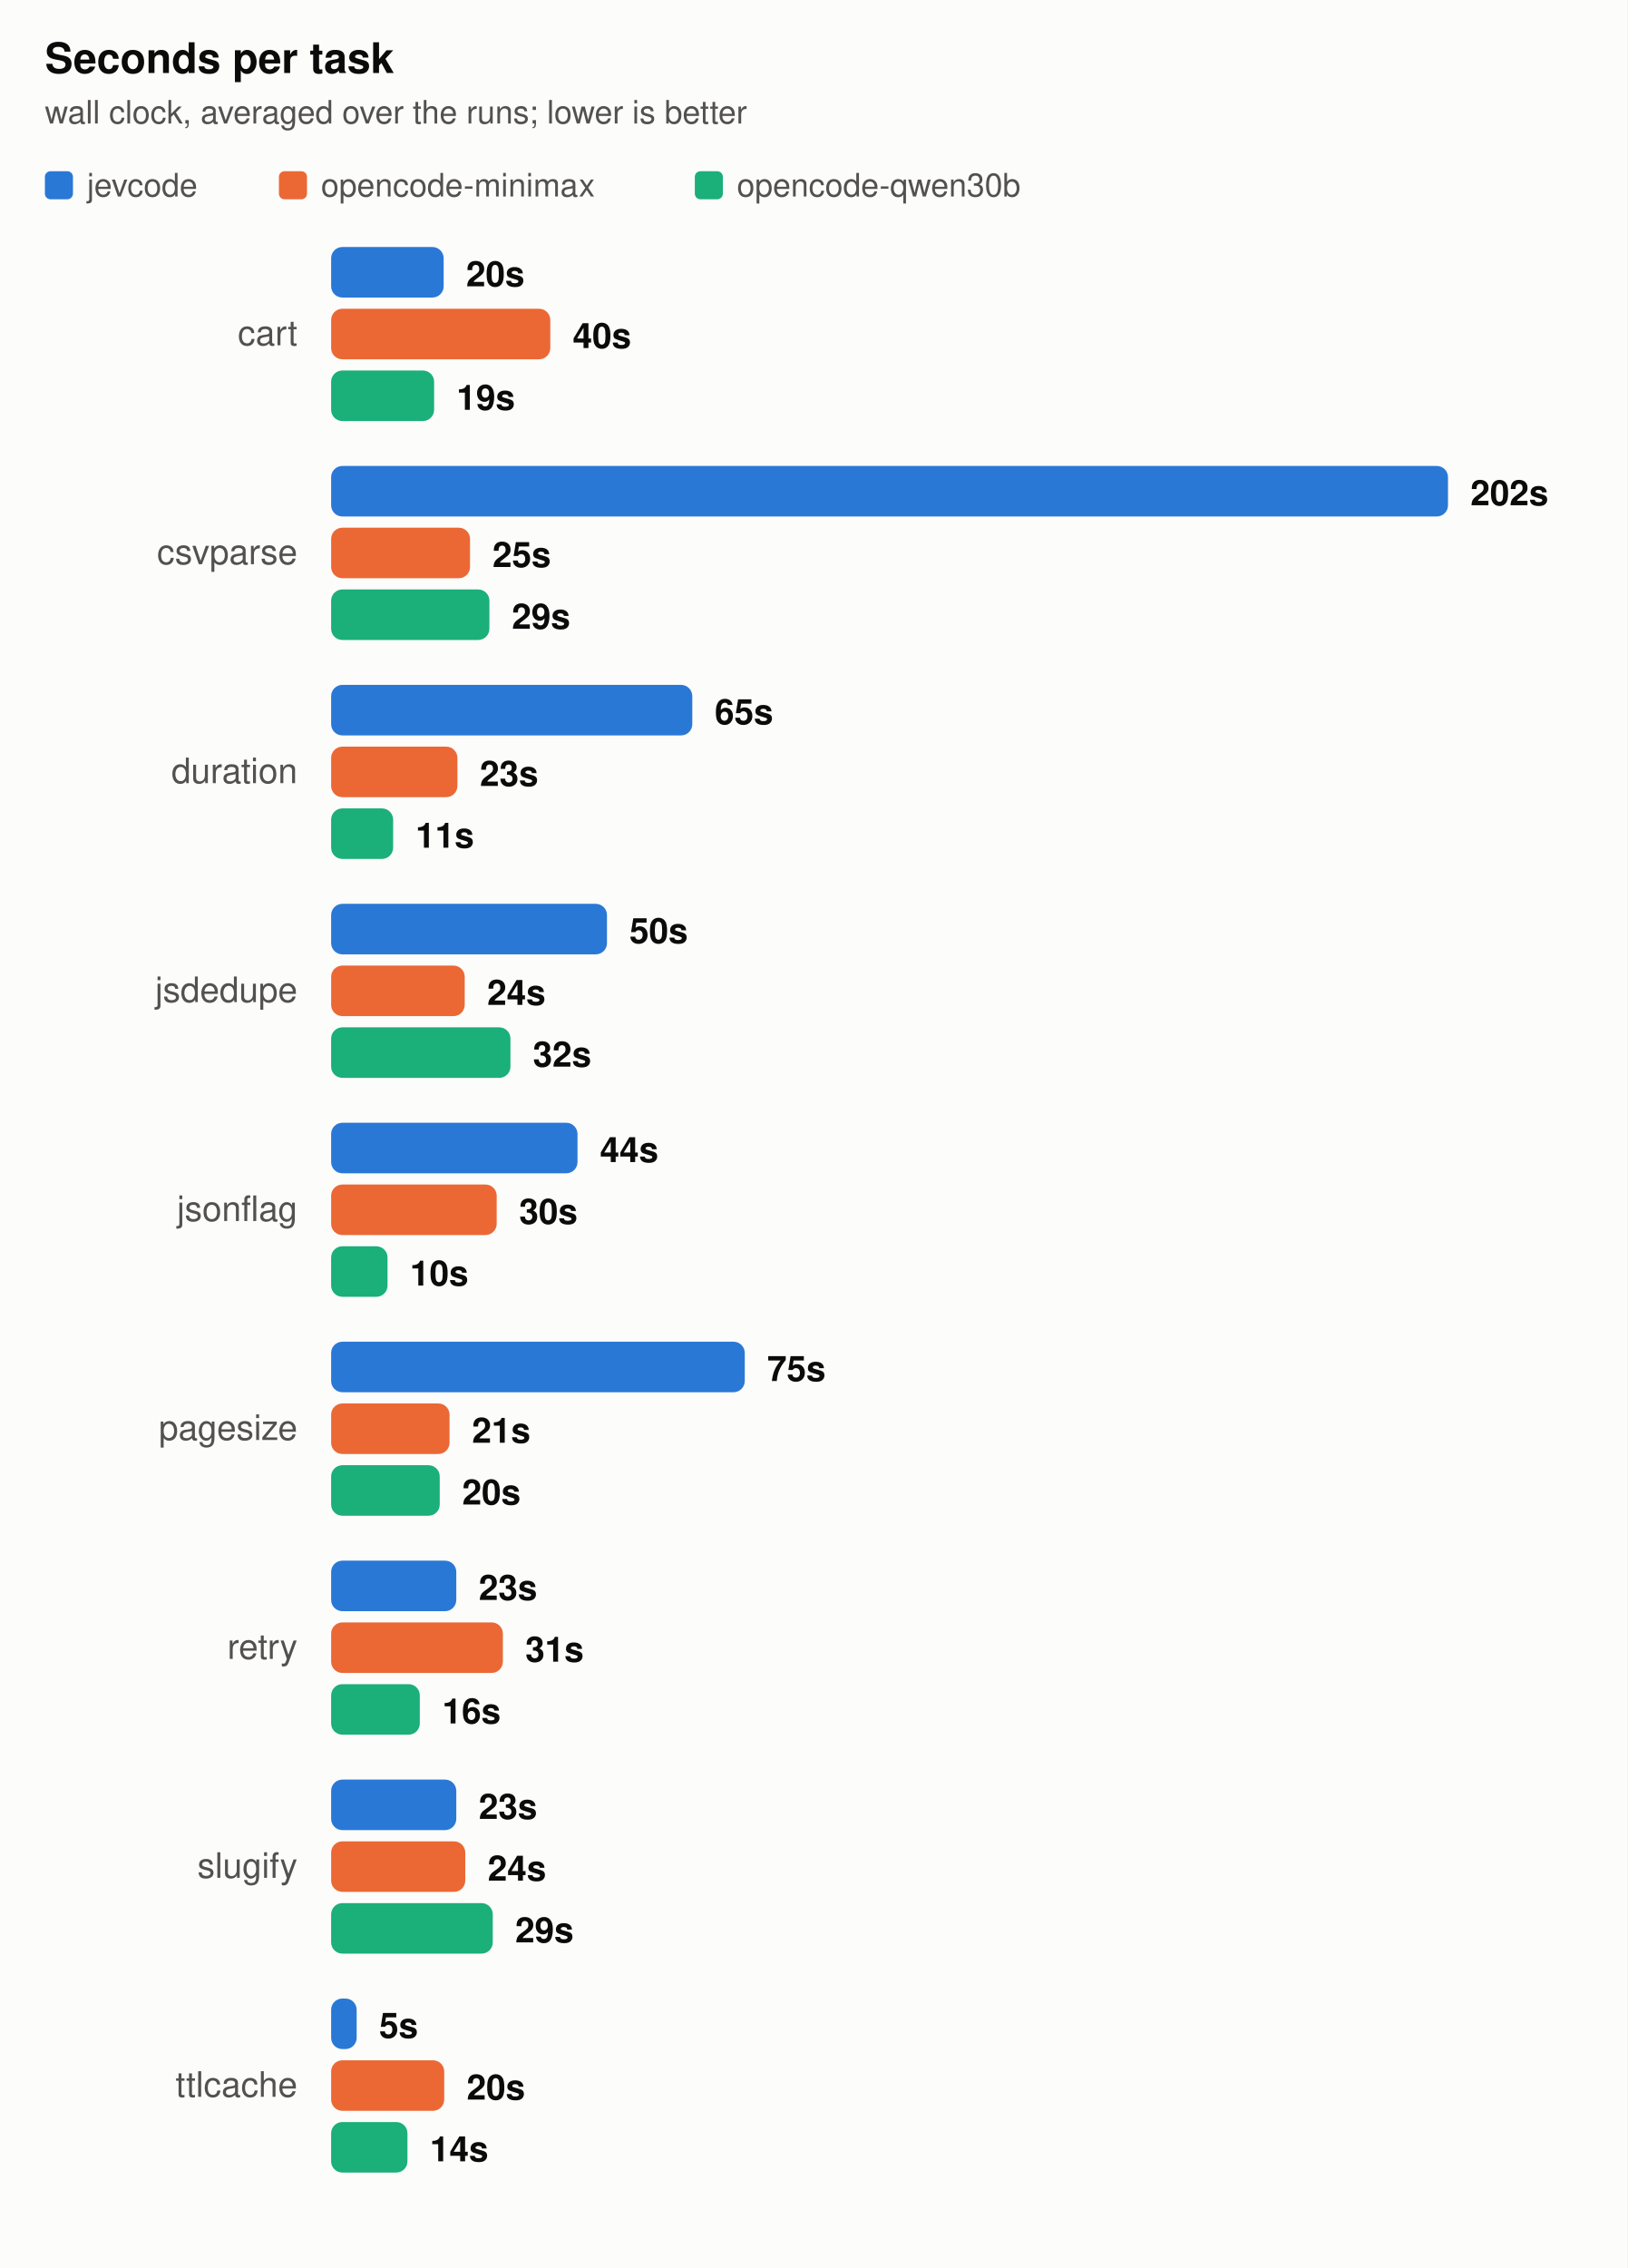
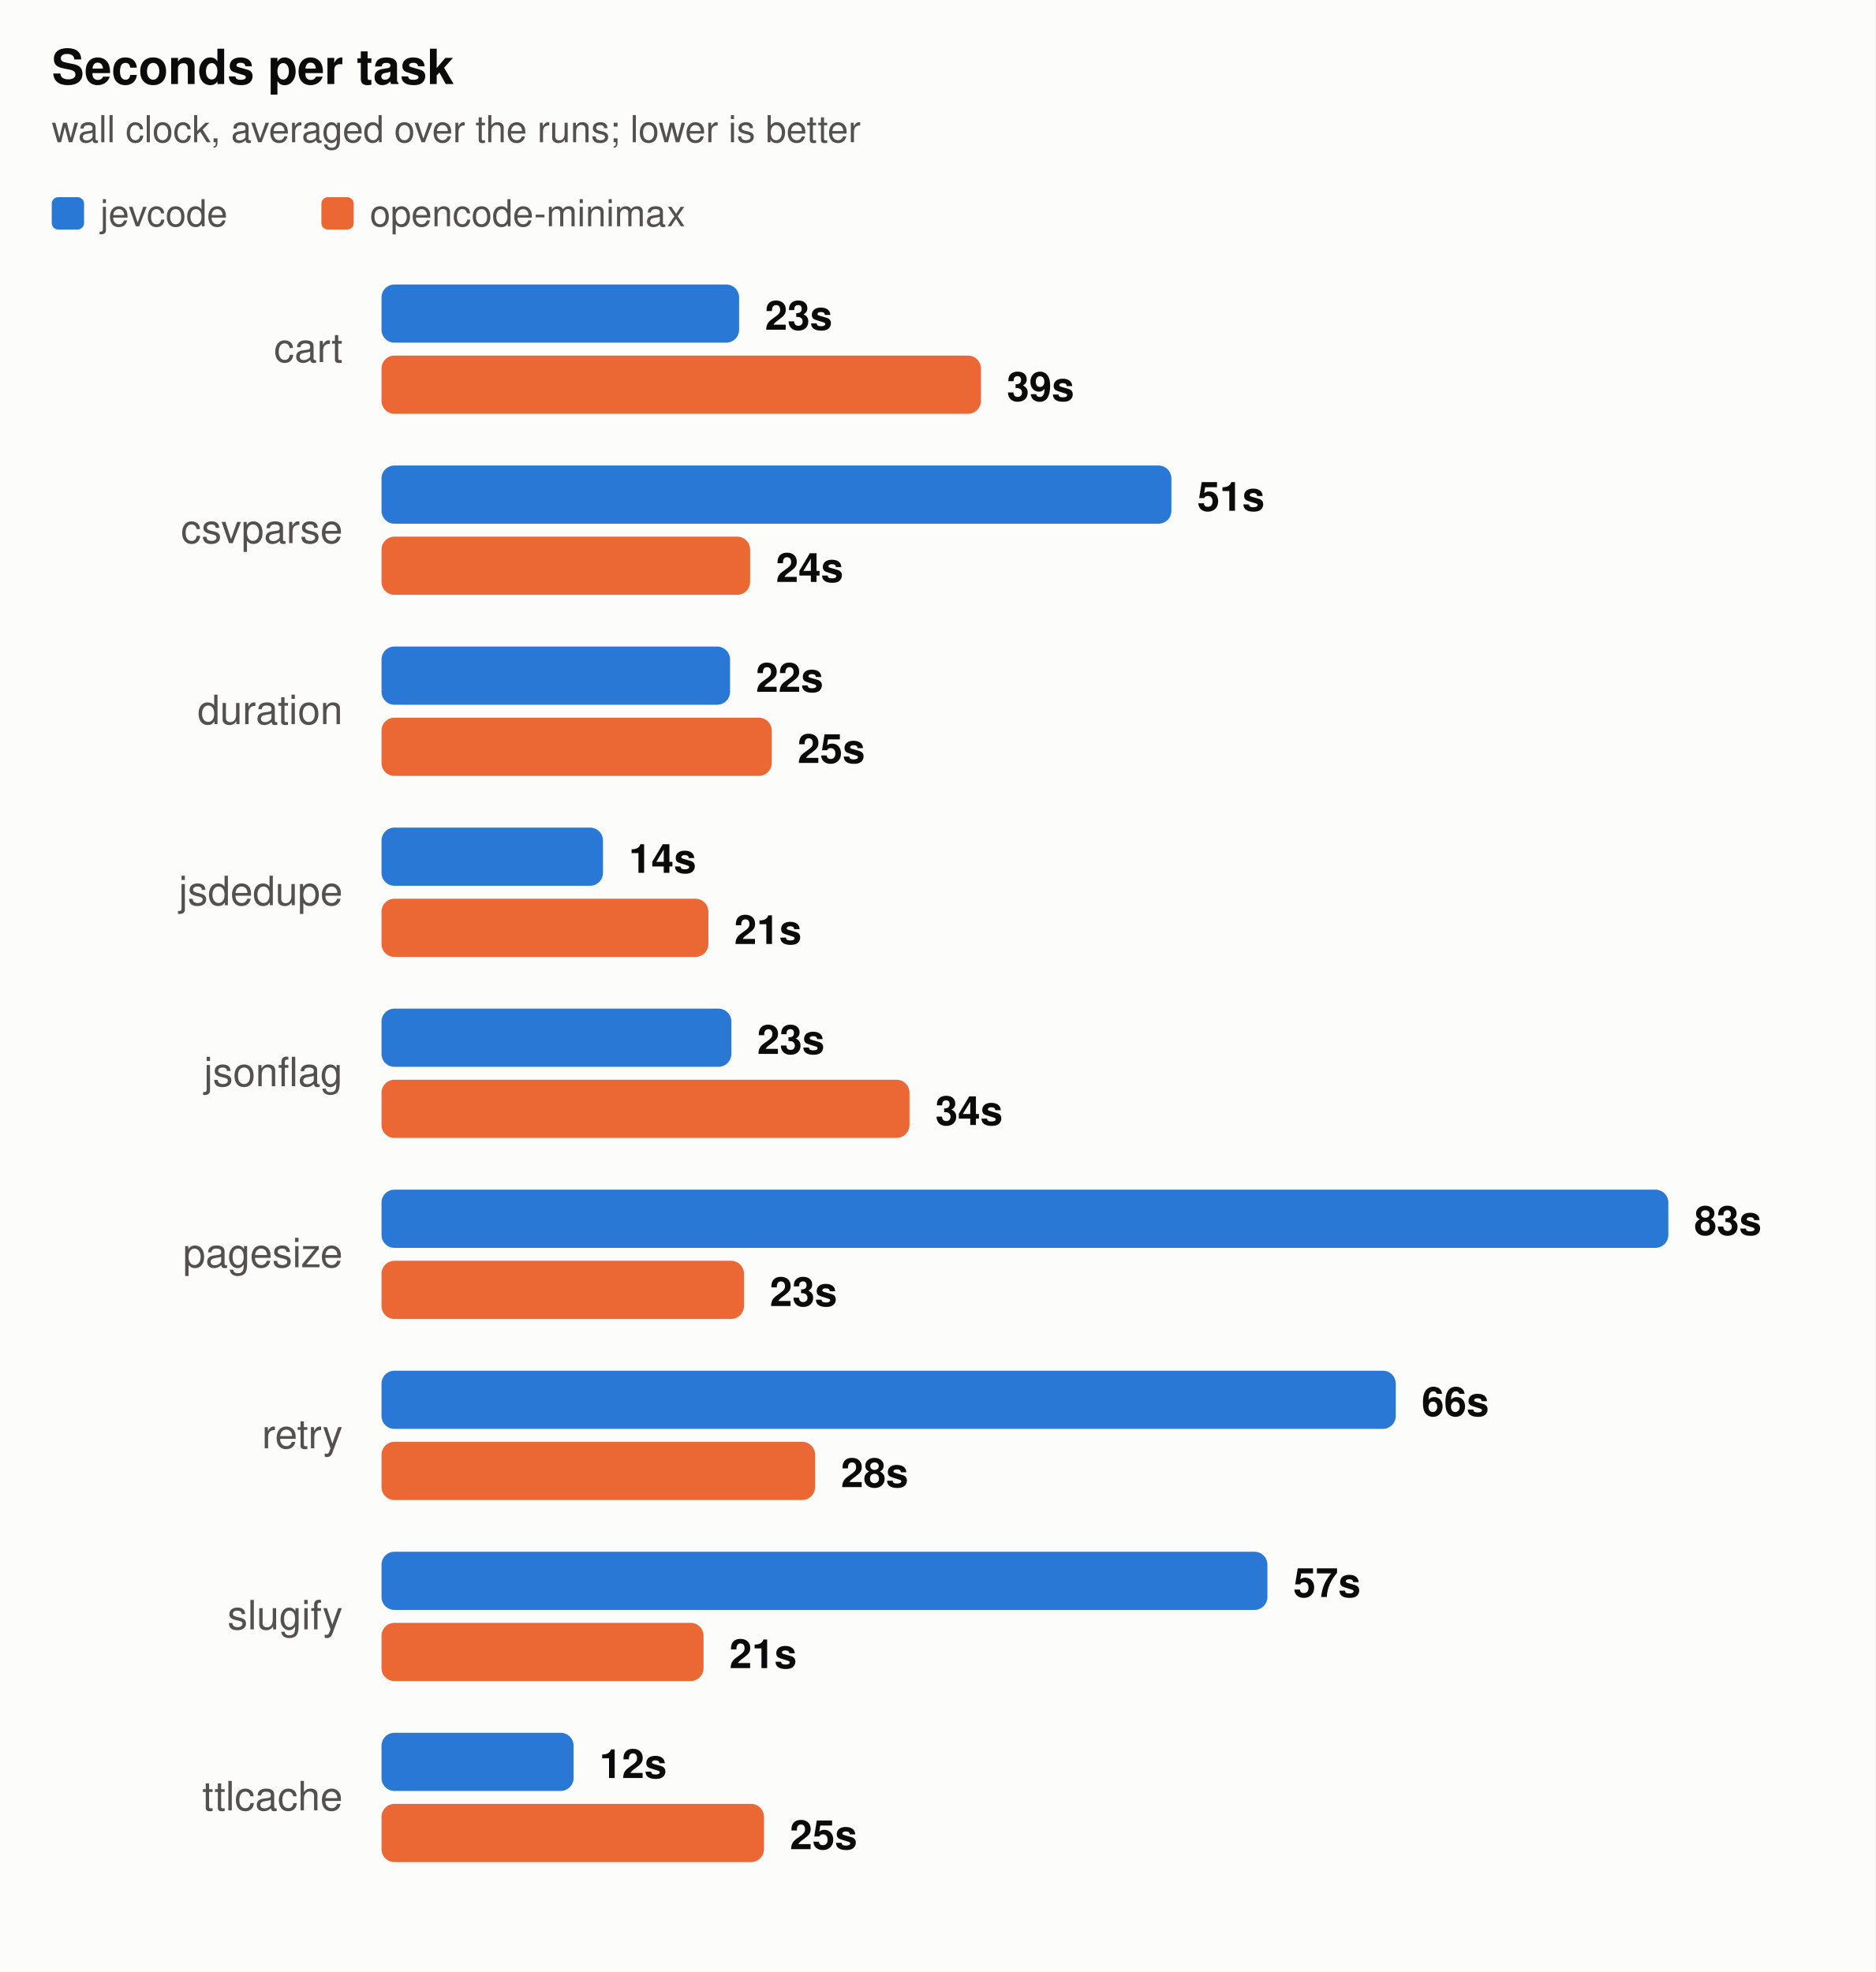
- <svg xmlns="http://www.w3.org/2000/svg" width="580" height="808" viewBox="0 0 580 808" role="img" class="s" aria-label="Seconds per task">
-   <style>.s{font-family:ui-sans-serif, -apple-system, BlinkMacSystemFont, 'Segoe UI', Helvetica, Arial, sans-serif}.t{font-weight:600;font-size:15px}.l{font-size:12.5px}.v{font-size:12.5px;font-weight:600}.c{font-size:11.5px}text{fill:#0b0b0b}.m{fill:#52514e}rect.bg{fill:#fcfcfb}.s1{fill:#2a78d6}.s2{fill:#eb6834}.s3{fill:#1baf7a}@media (prefers-color-scheme: dark){text{fill:#ffffff}.m{fill:#c3c2b7}rect.bg{fill:#1a1a19}.s1{fill:#3987e5}.s2{fill:#d95926}.s3{fill:#199e70}}</style>
-   <rect class="bg" x="0" y="0" width="580" height="808" fill="#fcfcfb" />
+ <svg xmlns="http://www.w3.org/2000/svg" width="580" height="610" viewBox="0 0 580 610" role="img" class="s" aria-label="Seconds per task">
+   <style>.s{font-family:ui-sans-serif, -apple-system, BlinkMacSystemFont, 'Segoe UI', Helvetica, Arial, sans-serif}.t{font-weight:600;font-size:15px}.l{font-size:12.5px}.v{font-size:12.5px;font-weight:600}.c{font-size:11.5px}text{fill:#0b0b0b}.m{fill:#52514e}rect.bg{fill:#fcfcfb}.s1{fill:#2a78d6}.s2{fill:#eb6834}@media (prefers-color-scheme: dark){text{fill:#ffffff}.m{fill:#c3c2b7}rect.bg{fill:#1a1a19}.s1{fill:#3987e5}.s2{fill:#d95926}}</style>
+   <rect class="bg" x="0" y="0" width="580" height="610" fill="#fcfcfb" />
  <text class="t" x="16.0" y="26.0" fill="#0b0b0b">Seconds per task</text>
  <text class="c m" x="16.0" y="44.0" fill="#52514e">wall clock, averaged over the runs; lower is better</text>
  <rect class="s1" x="16.0" y="61.0" width="10" height="10" rx="2" fill="#2a78d6" />
  <text class="c m" x="31.0" y="70.0" fill="#52514e">jevcode</text>
  <rect class="s2" x="99.4" y="61.0" width="10" height="10" rx="2" fill="#eb6834" />
  <text class="c m" x="114.4" y="70.0" fill="#52514e">opencode-minimax</text>
-   <rect class="s3" x="247.6" y="61.0" width="10" height="10" rx="2" fill="#1baf7a" />
-   <text class="c m" x="262.6" y="70.0" fill="#52514e">opencode-qwen30b</text>
-   <text class="l m" x="106.0" y="123.0" text-anchor="end" fill="#52514e">cart</text>
-   <rect class="s1" x="118" y="88.0" width="40.1" height="18" rx="4" fill="#2a78d6" />
-   <text class="v" x="166.1" y="102.0" fill="#0b0b0b">20s</text>
-   <rect class="s2" x="118" y="110.0" width="78.1" height="18" rx="4" fill="#eb6834" />
-   <text class="v" x="204.1" y="124.0" fill="#0b0b0b">40s</text>
-   <rect class="s3" x="118" y="132.0" width="36.7" height="18" rx="4" fill="#1baf7a" />
-   <text class="v" x="162.7" y="146.0" fill="#0b0b0b">19s</text>
-   <text class="l m" x="106.0" y="201.0" text-anchor="end" fill="#52514e">csvparse</text>
-   <rect class="s1" x="118" y="166.0" width="398.0" height="18" rx="4" fill="#2a78d6" />
-   <text class="v" x="524.0" y="180.0" fill="#0b0b0b">202s</text>
-   <rect class="s2" x="118" y="188.0" width="49.5" height="18" rx="4" fill="#eb6834" />
-   <text class="v" x="175.5" y="202.0" fill="#0b0b0b">25s</text>
-   <rect class="s3" x="118" y="210.0" width="56.4" height="18" rx="4" fill="#1baf7a" />
-   <text class="v" x="182.4" y="224.0" fill="#0b0b0b">29s</text>
-   <text class="l m" x="106.0" y="279.0" text-anchor="end" fill="#52514e">duration</text>
-   <rect class="s1" x="118" y="244.0" width="128.7" height="18" rx="4" fill="#2a78d6" />
-   <text class="v" x="254.7" y="258.0" fill="#0b0b0b">65s</text>
-   <rect class="s2" x="118" y="266.0" width="45.0" height="18" rx="4" fill="#eb6834" />
-   <text class="v" x="171.0" y="280.0" fill="#0b0b0b">23s</text>
-   <rect class="s3" x="118" y="288.0" width="22.1" height="18" rx="4" fill="#1baf7a" />
-   <text class="v" x="148.1" y="302.0" fill="#0b0b0b">11s</text>
-   <text class="l m" x="106.0" y="357.0" text-anchor="end" fill="#52514e">jsdedupe</text>
-   <rect class="s1" x="118" y="322.0" width="98.3" height="18" rx="4" fill="#2a78d6" />
-   <text class="v" x="224.3" y="336.0" fill="#0b0b0b">50s</text>
-   <rect class="s2" x="118" y="344.0" width="47.6" height="18" rx="4" fill="#eb6834" />
-   <text class="v" x="173.6" y="358.0" fill="#0b0b0b">24s</text>
-   <rect class="s3" x="118" y="366.0" width="63.9" height="18" rx="4" fill="#1baf7a" />
-   <text class="v" x="189.9" y="380.0" fill="#0b0b0b">32s</text>
-   <text class="l m" x="106.0" y="435.0" text-anchor="end" fill="#52514e">jsonflag</text>
-   <rect class="s1" x="118" y="400.0" width="87.8" height="18" rx="4" fill="#2a78d6" />
-   <text class="v" x="213.8" y="414.0" fill="#0b0b0b">44s</text>
-   <rect class="s2" x="118" y="422.0" width="59.0" height="18" rx="4" fill="#eb6834" />
-   <text class="v" x="185.0" y="436.0" fill="#0b0b0b">30s</text>
-   <rect class="s3" x="118" y="444.0" width="20.1" height="18" rx="4" fill="#1baf7a" />
-   <text class="v" x="146.1" y="458.0" fill="#0b0b0b">10s</text>
-   <text class="l m" x="106.0" y="513.0" text-anchor="end" fill="#52514e">pagesize</text>
-   <rect class="s1" x="118" y="478.0" width="147.4" height="18" rx="4" fill="#2a78d6" />
-   <text class="v" x="273.4" y="492.0" fill="#0b0b0b">75s</text>
-   <rect class="s2" x="118" y="500.0" width="42.2" height="18" rx="4" fill="#eb6834" />
-   <text class="v" x="168.2" y="514.0" fill="#0b0b0b">21s</text>
-   <rect class="s3" x="118" y="522.0" width="38.7" height="18" rx="4" fill="#1baf7a" />
-   <text class="v" x="164.7" y="536.0" fill="#0b0b0b">20s</text>
-   <text class="l m" x="106.0" y="591.0" text-anchor="end" fill="#52514e">retry</text>
-   <rect class="s1" x="118" y="556.0" width="44.6" height="18" rx="4" fill="#2a78d6" />
-   <text class="v" x="170.6" y="570.0" fill="#0b0b0b">23s</text>
-   <rect class="s2" x="118" y="578.0" width="61.2" height="18" rx="4" fill="#eb6834" />
-   <text class="v" x="187.2" y="592.0" fill="#0b0b0b">31s</text>
-   <rect class="s3" x="118" y="600.0" width="31.6" height="18" rx="4" fill="#1baf7a" />
-   <text class="v" x="157.6" y="614.0" fill="#0b0b0b">16s</text>
-   <text class="l m" x="106.0" y="669.0" text-anchor="end" fill="#52514e">slugify</text>
-   <rect class="s1" x="118" y="634.0" width="44.6" height="18" rx="4" fill="#2a78d6" />
-   <text class="v" x="170.6" y="648.0" fill="#0b0b0b">23s</text>
-   <rect class="s2" x="118" y="656.0" width="47.8" height="18" rx="4" fill="#eb6834" />
-   <text class="v" x="173.8" y="670.0" fill="#0b0b0b">24s</text>
-   <rect class="s3" x="118" y="678.0" width="57.6" height="18" rx="4" fill="#1baf7a" />
-   <text class="v" x="183.6" y="692.0" fill="#0b0b0b">29s</text>
-   <text class="l m" x="106.0" y="747.0" text-anchor="end" fill="#52514e">ttlcache</text>
-   <rect class="s1" x="118" y="712.0" width="9.1" height="18" rx="4" fill="#2a78d6" />
-   <text class="v" x="135.1" y="726.0" fill="#0b0b0b">5s</text>
-   <rect class="s2" x="118" y="734.0" width="40.3" height="18" rx="4" fill="#eb6834" />
-   <text class="v" x="166.3" y="748.0" fill="#0b0b0b">20s</text>
-   <rect class="s3" x="118" y="756.0" width="27.2" height="18" rx="4" fill="#1baf7a" />
-   <text class="v" x="153.2" y="770.0" fill="#0b0b0b">14s</text>
+   <text class="l m" x="106.0" y="112.0" text-anchor="end" fill="#52514e">cart</text>
+   <rect class="s1" x="118" y="88.0" width="110.6" height="18" rx="4" fill="#2a78d6" />
+   <text class="v" x="236.6" y="102.0" fill="#0b0b0b">23s</text>
+   <rect class="s2" x="118" y="110.0" width="185.4" height="18" rx="4" fill="#eb6834" />
+   <text class="v" x="311.4" y="124.0" fill="#0b0b0b">39s</text>
+   <text class="l m" x="106.0" y="168.0" text-anchor="end" fill="#52514e">csvparse</text>
+   <rect class="s1" x="118" y="144.0" width="244.3" height="18" rx="4" fill="#2a78d6" />
+   <text class="v" x="370.3" y="158.0" fill="#0b0b0b">51s</text>
+   <rect class="s2" x="118" y="166.0" width="114.0" height="18" rx="4" fill="#eb6834" />
+   <text class="v" x="240.0" y="180.0" fill="#0b0b0b">24s</text>
+   <text class="l m" x="106.0" y="224.0" text-anchor="end" fill="#52514e">duration</text>
+   <rect class="s1" x="118" y="200.0" width="107.8" height="18" rx="4" fill="#2a78d6" />
+   <text class="v" x="233.8" y="214.0" fill="#0b0b0b">22s</text>
+   <rect class="s2" x="118" y="222.0" width="120.7" height="18" rx="4" fill="#eb6834" />
+   <text class="v" x="246.7" y="236.0" fill="#0b0b0b">25s</text>
+   <text class="l m" x="106.0" y="280.0" text-anchor="end" fill="#52514e">jsdedupe</text>
+   <rect class="s1" x="118" y="256.0" width="68.5" height="18" rx="4" fill="#2a78d6" />
+   <text class="v" x="194.5" y="270.0" fill="#0b0b0b">14s</text>
+   <rect class="s2" x="118" y="278.0" width="101.1" height="18" rx="4" fill="#eb6834" />
+   <text class="v" x="227.1" y="292.0" fill="#0b0b0b">21s</text>
+   <text class="l m" x="106.0" y="336.0" text-anchor="end" fill="#52514e">jsonflag</text>
+   <rect class="s1" x="118" y="312.0" width="108.2" height="18" rx="4" fill="#2a78d6" />
+   <text class="v" x="234.2" y="326.0" fill="#0b0b0b">23s</text>
+   <rect class="s2" x="118" y="334.0" width="163.3" height="18" rx="4" fill="#eb6834" />
+   <text class="v" x="289.3" y="348.0" fill="#0b0b0b">34s</text>
+   <text class="l m" x="106.0" y="392.0" text-anchor="end" fill="#52514e">pagesize</text>
+   <rect class="s1" x="118" y="368.0" width="398.0" height="18" rx="4" fill="#2a78d6" />
+   <text class="v" x="524.0" y="382.0" fill="#0b0b0b">83s</text>
+   <rect class="s2" x="118" y="390.0" width="112.1" height="18" rx="4" fill="#eb6834" />
+   <text class="v" x="238.1" y="404.0" fill="#0b0b0b">23s</text>
+   <text class="l m" x="106.0" y="448.0" text-anchor="end" fill="#52514e">retry</text>
+   <rect class="s1" x="118" y="424.0" width="313.7" height="18" rx="4" fill="#2a78d6" />
+   <text class="v" x="439.7" y="438.0" fill="#0b0b0b">66s</text>
+   <rect class="s2" x="118" y="446.0" width="134.1" height="18" rx="4" fill="#eb6834" />
+   <text class="v" x="260.1" y="460.0" fill="#0b0b0b">28s</text>
+   <text class="l m" x="106.0" y="504.0" text-anchor="end" fill="#52514e">slugify</text>
+   <rect class="s1" x="118" y="480.0" width="274.0" height="18" rx="4" fill="#2a78d6" />
+   <text class="v" x="400.0" y="494.0" fill="#0b0b0b">57s</text>
+   <rect class="s2" x="118" y="502.0" width="99.6" height="18" rx="4" fill="#eb6834" />
+   <text class="v" x="225.6" y="516.0" fill="#0b0b0b">21s</text>
+   <text class="l m" x="106.0" y="560.0" text-anchor="end" fill="#52514e">ttlcache</text>
+   <rect class="s1" x="118" y="536.0" width="59.4" height="18" rx="4" fill="#2a78d6" />
+   <text class="v" x="185.4" y="550.0" fill="#0b0b0b">12s</text>
+   <rect class="s2" x="118" y="558.0" width="118.3" height="18" rx="4" fill="#eb6834" />
+   <text class="v" x="244.3" y="572.0" fill="#0b0b0b">25s</text>
</svg>
